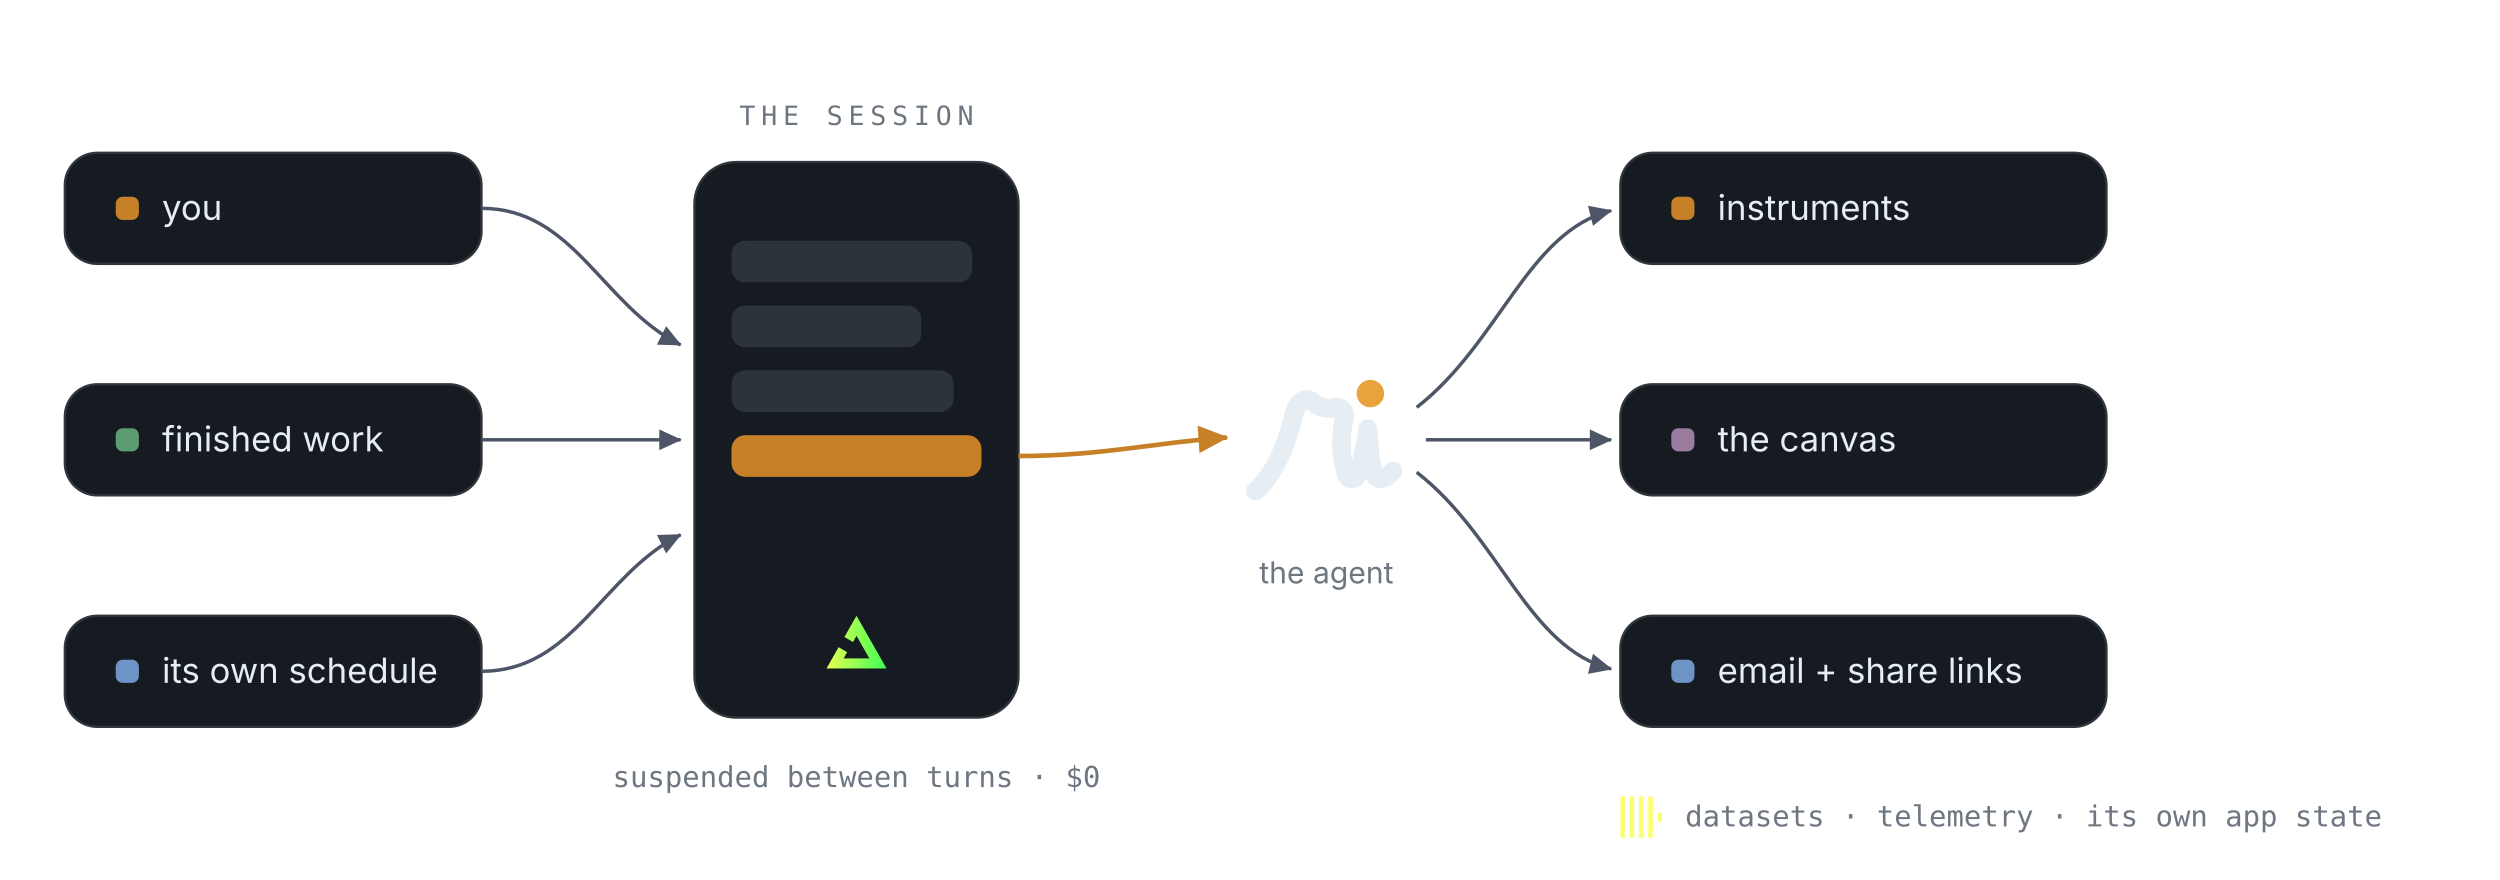
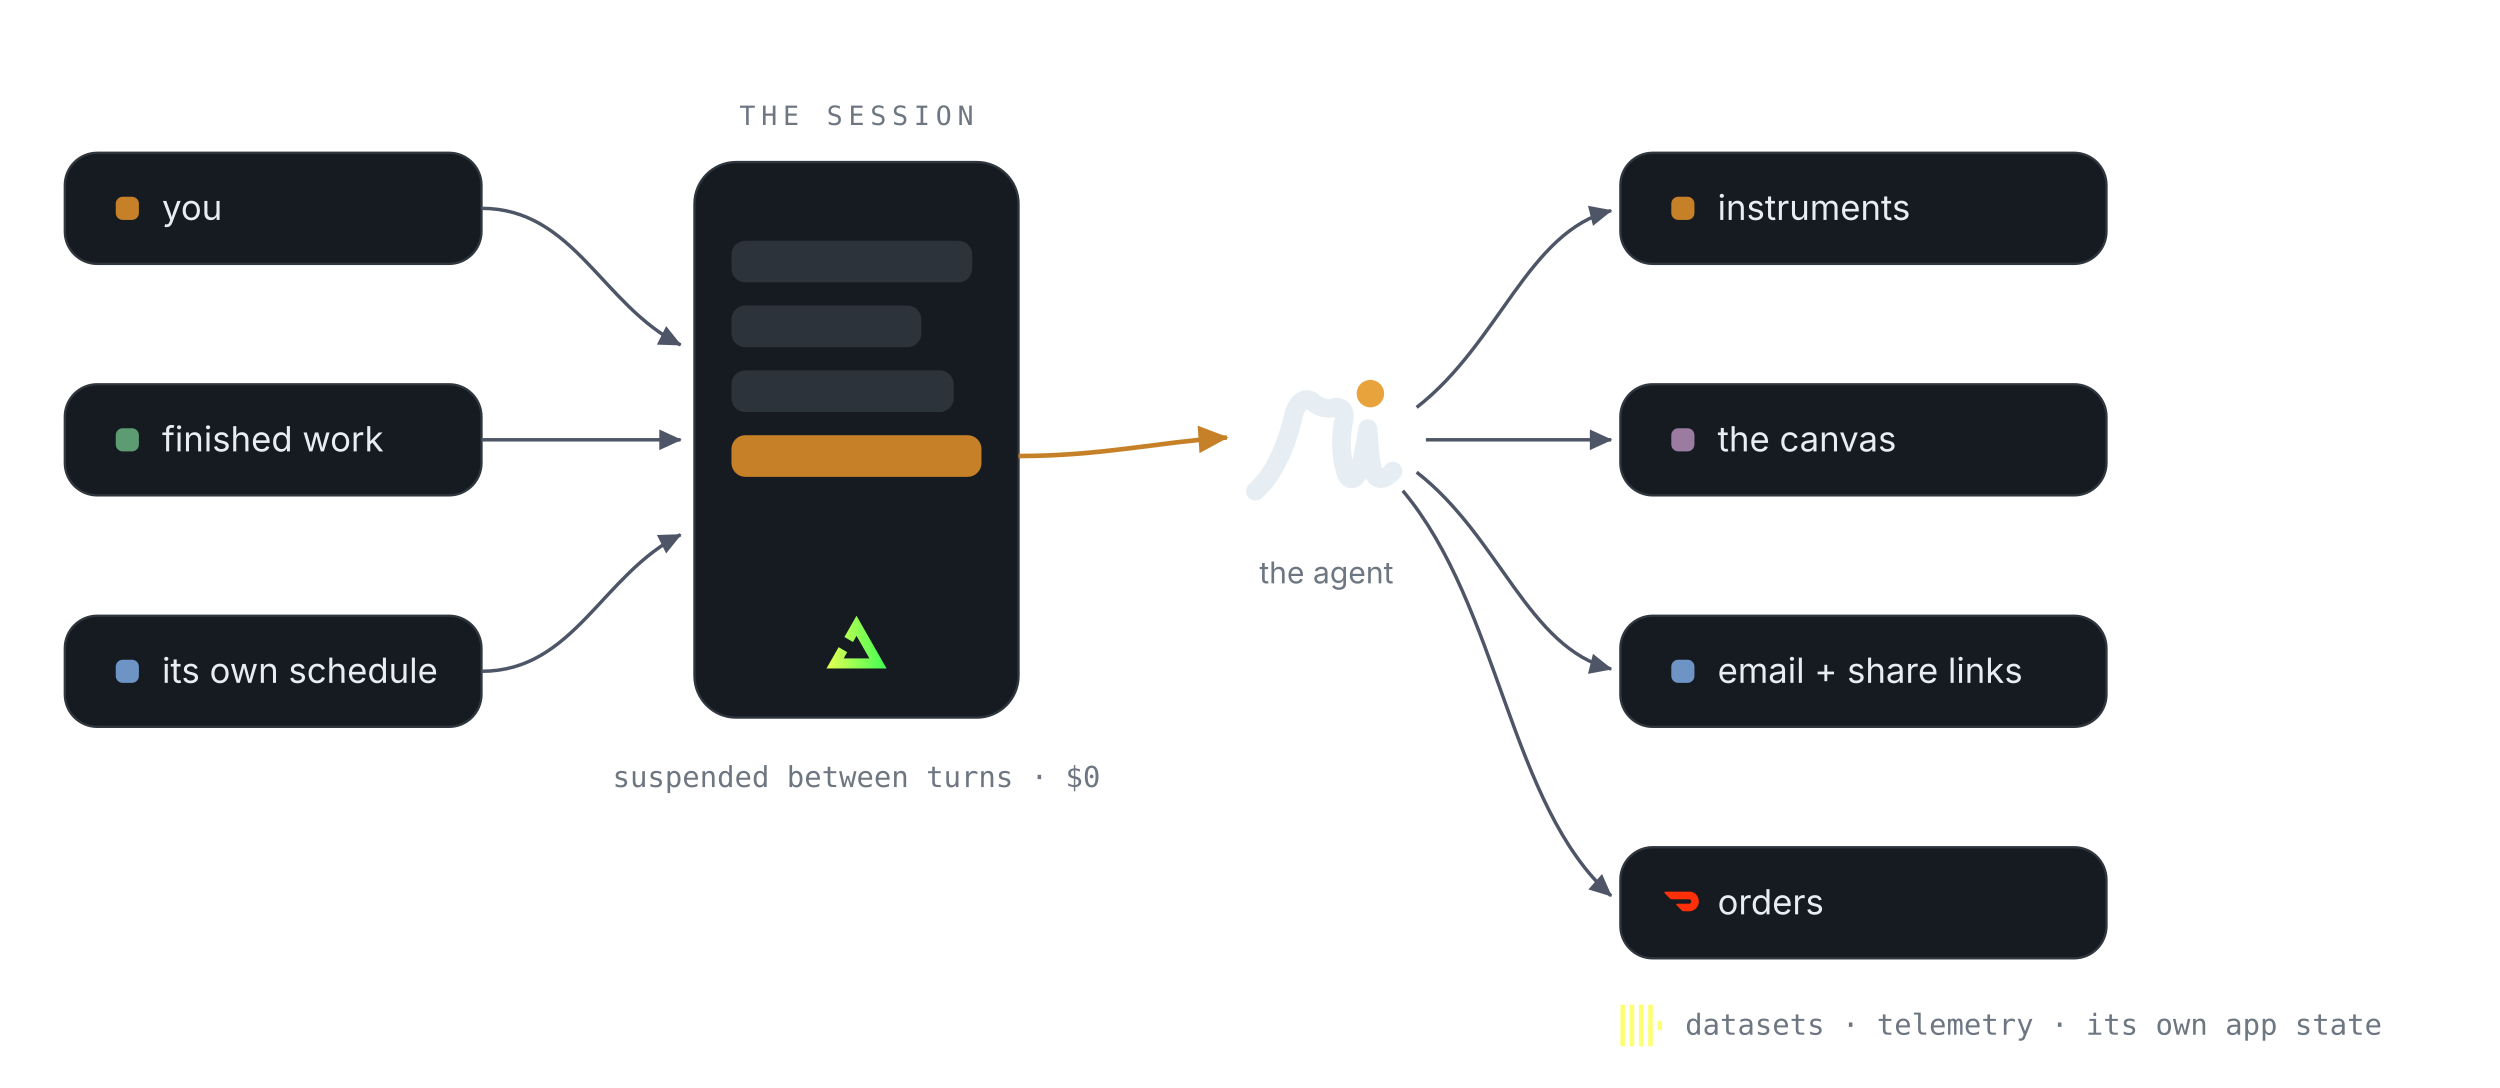
- <svg xmlns="http://www.w3.org/2000/svg" viewBox="0 0 1080 380" width="1080" height="380" role="img" aria-label="The harness: you, finished work, and the agent's own schedule write into the session; the agent wakes to make instruments, the canvas, and email, on ClickHouse data">
+ <svg xmlns="http://www.w3.org/2000/svg" viewBox="0 0 1080 470" width="1080" height="470" role="img" aria-label="The harness: you, finished work, and the agent's own schedule write into the session; the agent wakes to make instruments, the canvas, email, and DoorDash orders, on ClickHouse data">
  <defs>
    <linearGradient id="trig" x1="1" y1="0" x2="0" y2="0">
      <stop offset="0" stop-color="#41FF54" />
      <stop offset="1" stop-color="#E7FF52" />
    </linearGradient>
    <marker id="arr" viewBox="0 0 8 8" refX="7" refY="4" markerWidth="7" markerHeight="7" orient="auto-start-reverse">
      <path d="M0 0.6 L7.4 4 L0 7.4 Z" fill="#4d5566" />
    </marker>
    <marker id="arr-amber" viewBox="0 0 8 8" refX="7" refY="4" markerWidth="7" markerHeight="7" orient="auto-start-reverse">
      <path d="M0 0.6 L7.4 4 L0 7.4 Z" fill="#c68128" />
    </marker>
  </defs>
  <g font-family="'Instrument Sans', -apple-system, 'Segoe UI', sans-serif" font-size="15" fill="#e6edf3">
    <rect x="28" y="66" width="180" height="48" rx="14" fill="#161b22" stroke="#30363d" />
    <rect x="50" y="85" width="10" height="10" rx="3" fill="#c68128" />
    <text x="70" y="95">you</text>
    <rect x="28" y="166" width="180" height="48" rx="14" fill="#161b22" stroke="#30363d" />
    <rect x="50" y="185" width="10" height="10" rx="3" fill="#5d9b72" />
    <text x="70" y="195">finished work</text>
    <rect x="28" y="266" width="180" height="48" rx="14" fill="#161b22" stroke="#30363d" />
    <rect x="50" y="285" width="10" height="10" rx="3" fill="#6d94c4" />
    <text x="70" y="295">its own schedule</text>
  </g>
  <g fill="none" stroke="#4d5566" stroke-width="1.5">
    <path d="M 208 90 C 248 90, 260 132, 294 149" marker-end="url(#arr)" />
    <path d="M 208 190 C 240 190, 262 190, 294 190" marker-end="url(#arr)" />
    <path d="M 208 290 C 248 290, 260 248, 294 231" marker-end="url(#arr)" />
  </g>
  <text x="370" y="54" text-anchor="middle" font-size="11.5" letter-spacing="2.5" fill="#6d7681" font-family="ui-monospace, 'SF Mono', monospace">THE SESSION</text>
  <rect x="300" y="70" width="140" height="240" rx="18" fill="#161b22" stroke="#30363d" />
  <g>
    <rect x="316" y="104" width="104" height="18" rx="6" fill="#2d333b" />
    <rect x="316" y="132" width="82" height="18" rx="6" fill="#2d333b" />
    <rect x="316" y="160" width="96" height="18" rx="6" fill="#2d333b" />
    <rect x="316" y="188" width="108" height="18" rx="6" fill="#c68128" />
  </g>
  <g transform="translate(357, 266) scale(0.081)">
    <path fill-rule="evenodd" clip-rule="evenodd" fill="url(#trig)" d="M96.102 113.4L160.679 4.57764e-05L320.718 281.045H0.639L65.216 167.642L110.896 194.382L92.004 227.561H229.354L160.679 106.965L141.786 140.144L96.102 113.4Z" />
  </g>
  <text x="370" y="340" text-anchor="middle" font-size="12.5" fill="#6d7681" font-family="ui-monospace, 'SF Mono', monospace">suspended between turns · $0</text>
  <path d="M 440 197 C 476 197, 500 191, 530 189" fill="none" stroke="#c68128" stroke-width="2" marker-end="url(#arr-amber)" />
  <g transform="translate(538, 156) scale(0.54)">
    <path d="M 8 104 C 22 92, 32 70, 38 46 C 40 34, 47 28, 53 32 C 59 37, 64 39, 72 37 C 77 36, 80 40, 79 46 C 76 60, 76 74, 80 88 C 82 96, 87 96, 90 90 C 94 79, 96 66, 98 54 C 99 63, 99 76, 102 88 C 105 97, 112 95, 118 88" fill="none" stroke="#e6edf3" stroke-width="15" stroke-linecap="round" stroke-linejoin="round" />
    <circle cx="100" cy="26" r="11" fill="#e8a33d" />
  </g>
  <text x="573" y="252" text-anchor="middle" font-size="13" fill="#6d7681" font-family="'Instrument Sans', -apple-system, 'Segoe UI', sans-serif">the agent</text>
  <g fill="none" stroke="#4d5566" stroke-width="1.5">
    <path d="M 612 176 C 648 148, 660 100, 696 91" marker-end="url(#arr)" />
    <path d="M 616 190 C 644 190, 668 190, 696 190" marker-end="url(#arr)" />
    <path d="M 612 204 C 648 232, 660 280, 696 289" marker-end="url(#arr)" />
+     <path d="M 606 212 C 648 262, 652 348, 696 387" marker-end="url(#arr)" />
  </g>
  <g font-family="'Instrument Sans', -apple-system, 'Segoe UI', sans-serif" font-size="15" fill="#e6edf3">
    <rect x="700" y="66" width="210" height="48" rx="14" fill="#161b22" stroke="#30363d" />
    <rect x="722" y="85" width="10" height="10" rx="3" fill="#c68128" />
    <text x="742" y="95">instruments</text>
    <rect x="700" y="166" width="210" height="48" rx="14" fill="#161b22" stroke="#30363d" />
    <rect x="722" y="185" width="10" height="10" rx="3" fill="#9b7ba0" />
    <text x="742" y="195">the canvas</text>
    <rect x="700" y="266" width="210" height="48" rx="14" fill="#161b22" stroke="#30363d" />
    <rect x="722" y="285" width="10" height="10" rx="3" fill="#6d94c4" />
    <text x="742" y="295">email + share links</text>
+     <rect x="700" y="366" width="210" height="48" rx="14" fill="#161b22" stroke="#30363d" />
+     <g transform="translate(719, 382) scale(0.62)">
+       <path fill="#FF3008" d="M23.071 8.409a6.09 6.09 0 00-5.396-3.228H.584A.589.589 0 00.17 6.184L3.894 9.93a1.752 1.752 0 001.242.516h12.049a1.554 1.554 0 11.031 3.108H8.91a.589.589 0 00-.415 1.003l3.725 3.747a1.75 1.75 0 001.242.516h3.757c4.887 0 8.584-5.225 5.852-10.413" />
+     </g>
+     <text x="742" y="395">orders</text>
  </g>
-   <g transform="translate(700, 344) scale(0.53)">
+   <g transform="translate(700, 434) scale(0.53)">
    <g fill="#fcff74">
      <rect width="3.78" height="34" rx="0.92" />
      <rect x="7.56" width="3.78" height="34" rx="0.92" />
      <rect x="15.11" width="3.78" height="34" rx="0.92" />
      <rect x="22.66" width="3.78" height="34" rx="0.92" />
      <rect x="30.22" y="13.22" width="3.78" height="7.56" rx="0.92" />
    </g>
  </g>
-   <text x="728" y="357" font-size="12.5" fill="#6d7681" font-family="ui-monospace, 'SF Mono', monospace">datasets · telemetry · its own app state</text>
+   <text x="728" y="447" font-size="12.5" fill="#6d7681" font-family="ui-monospace, 'SF Mono', monospace">datasets · telemetry · its own app state</text>
</svg>
